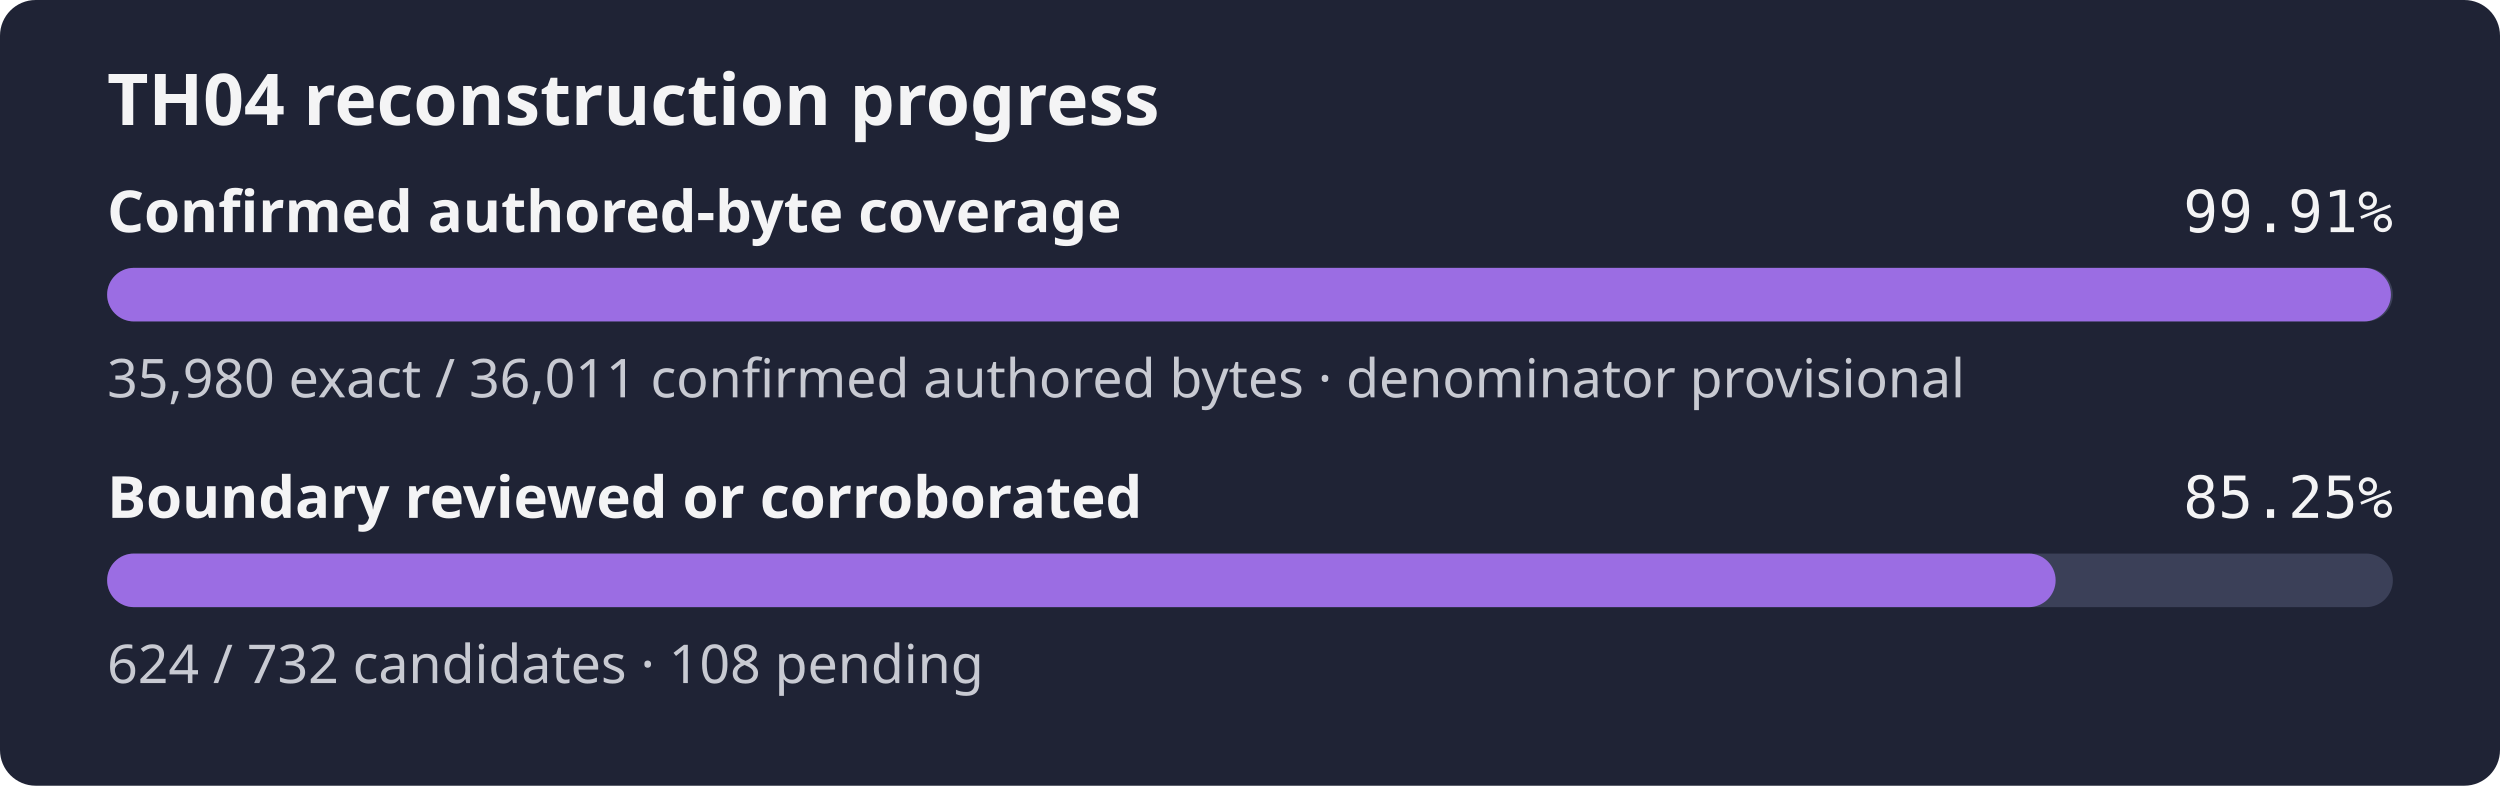
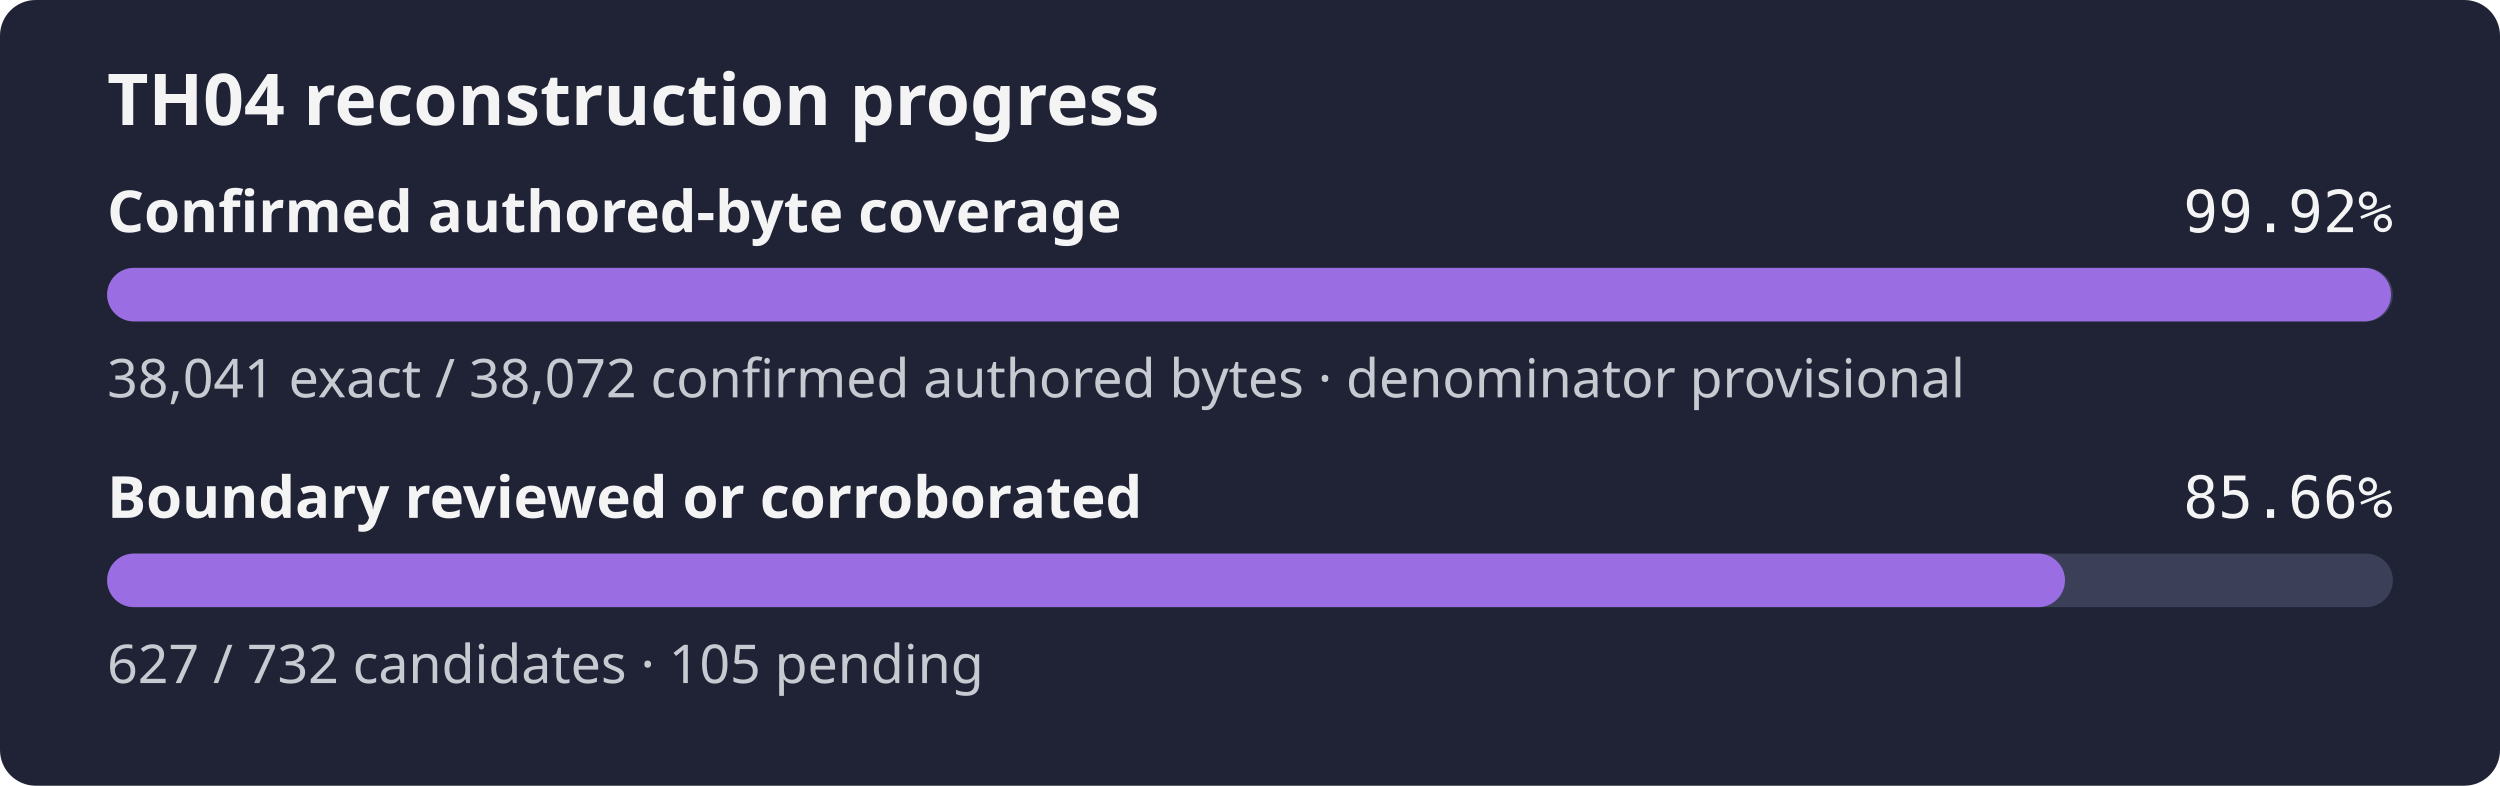
- <svg xmlns="http://www.w3.org/2000/svg" width="560" height="176" role="img" aria-label="TH04 reconstruction progress: 99.91% of the confirmed authored-byte set is exact, boundary reviewed or corroborated 85.25%">
+ <svg xmlns="http://www.w3.org/2000/svg" width="560" height="176" role="img" aria-label="TH04 reconstruction progress: 99.92% of the confirmed authored-byte set is exact, boundary reviewed or corroborated 85.66%">
  <rect width="560" height="176" rx="8" fill="#1f2335" />
  <text x="24" y="28" fill="#f4f4f5" font-family="sans-serif" font-size="16" font-weight="600">TH04 reconstruction progress</text>
  <text x="24" y="52" fill="#f4f4f5" font-family="sans-serif" font-size="13" font-weight="600">Confirmed authored-byte coverage</text>
-   <text x="536" y="52" fill="#f4f4f5" text-anchor="end" font-family="monospace" font-size="13">99.91%</text>
+   <text x="536" y="52" fill="#f4f4f5" text-anchor="end" font-family="monospace" font-size="13">99.92%</text>
  <rect x="24" y="60" width="512" height="12" rx="6" fill="#3b4058" />
-   <rect x="24" y="60" width="511.56" height="12" rx="6" fill="#9b6de3" />
-   <text x="24" y="89" fill="#c8cad2" font-family="sans-serif" font-size="12">35,980 exact / 36,011 confirmed authored bytes · denominator provisional</text>
+   <rect x="24" y="60" width="511.58" height="12" rx="6" fill="#9b6de3" />
+   <text x="24" y="89" fill="#c8cad2" font-family="sans-serif" font-size="12">38,041 exact / 38,072 confirmed authored bytes · denominator provisional</text>
  <text x="24" y="116" fill="#f4f4f5" font-family="sans-serif" font-size="13" font-weight="600">Boundary reviewed or corroborated</text>
-   <text x="536" y="116" fill="#f4f4f5" text-anchor="end" font-family="monospace" font-size="13">85.25%</text>
+   <text x="536" y="116" fill="#f4f4f5" text-anchor="end" font-family="monospace" font-size="13">85.66%</text>
  <rect x="24" y="124" width="512" height="12" rx="6" fill="#3b4058" />
-   <rect x="24" y="124" width="436.46" height="12" rx="6" fill="#9b6de3" />
-   <text x="24" y="153" fill="#c8cad2" font-family="sans-serif" font-size="12">624 / 732 candidates · 108 pending</text>
+   <rect x="24" y="124" width="438.56" height="12" rx="6" fill="#9b6de3" />
+   <text x="24" y="153" fill="#c8cad2" font-family="sans-serif" font-size="12">627 / 732 candidates · 105 pending</text>
</svg>
